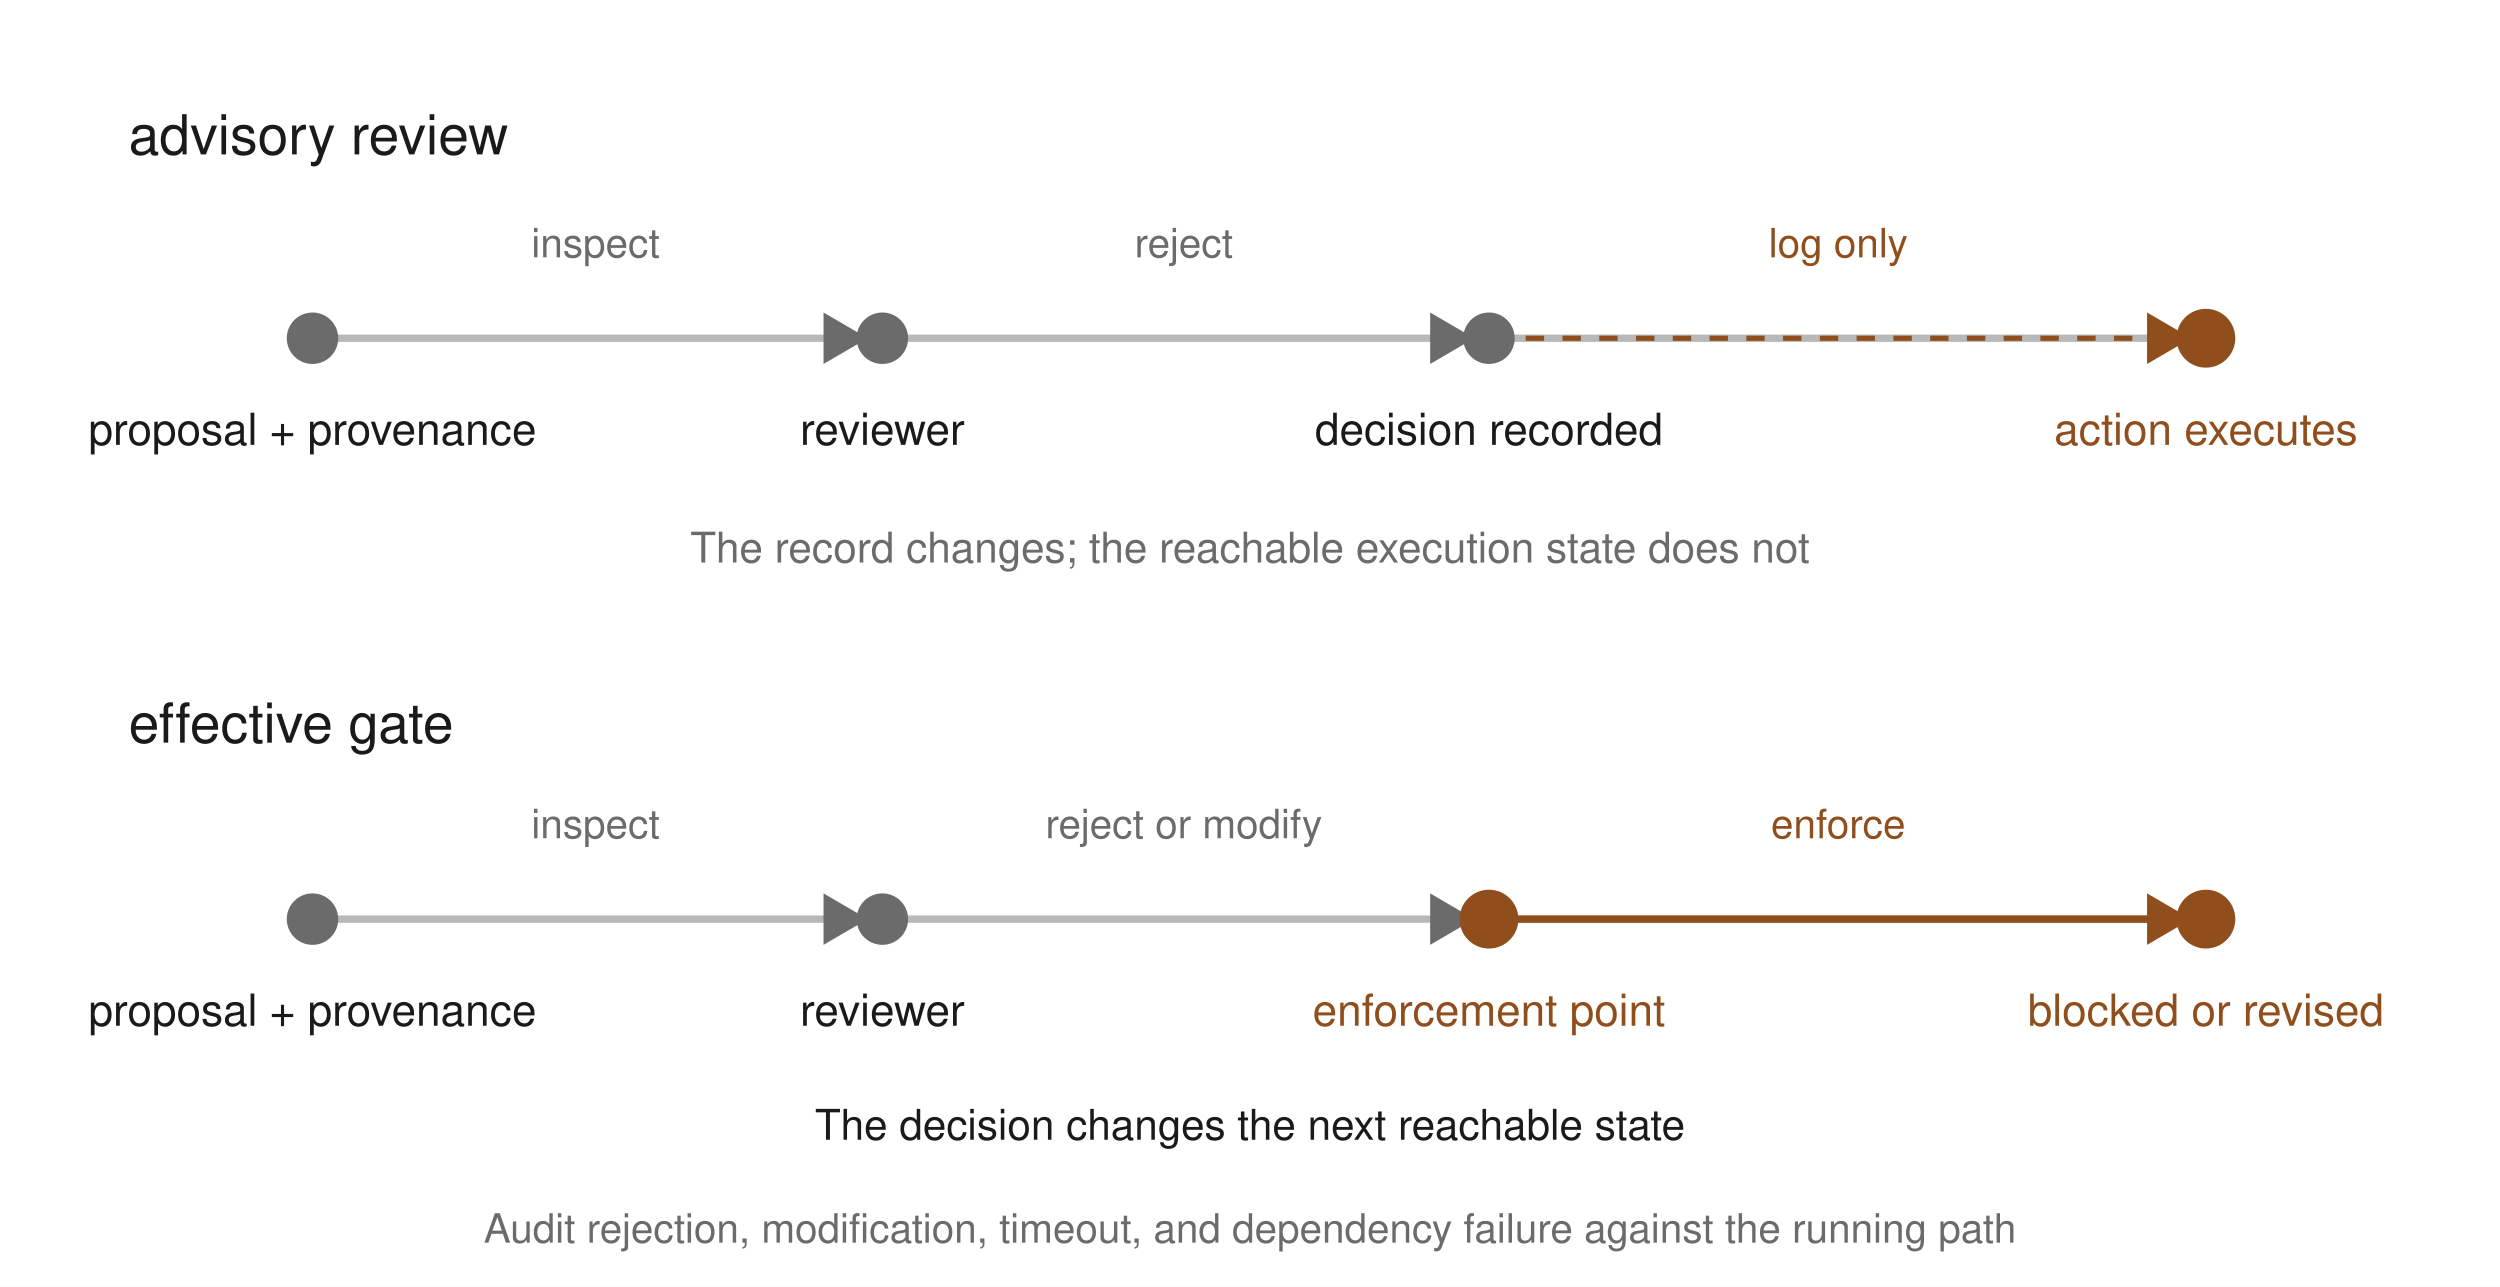
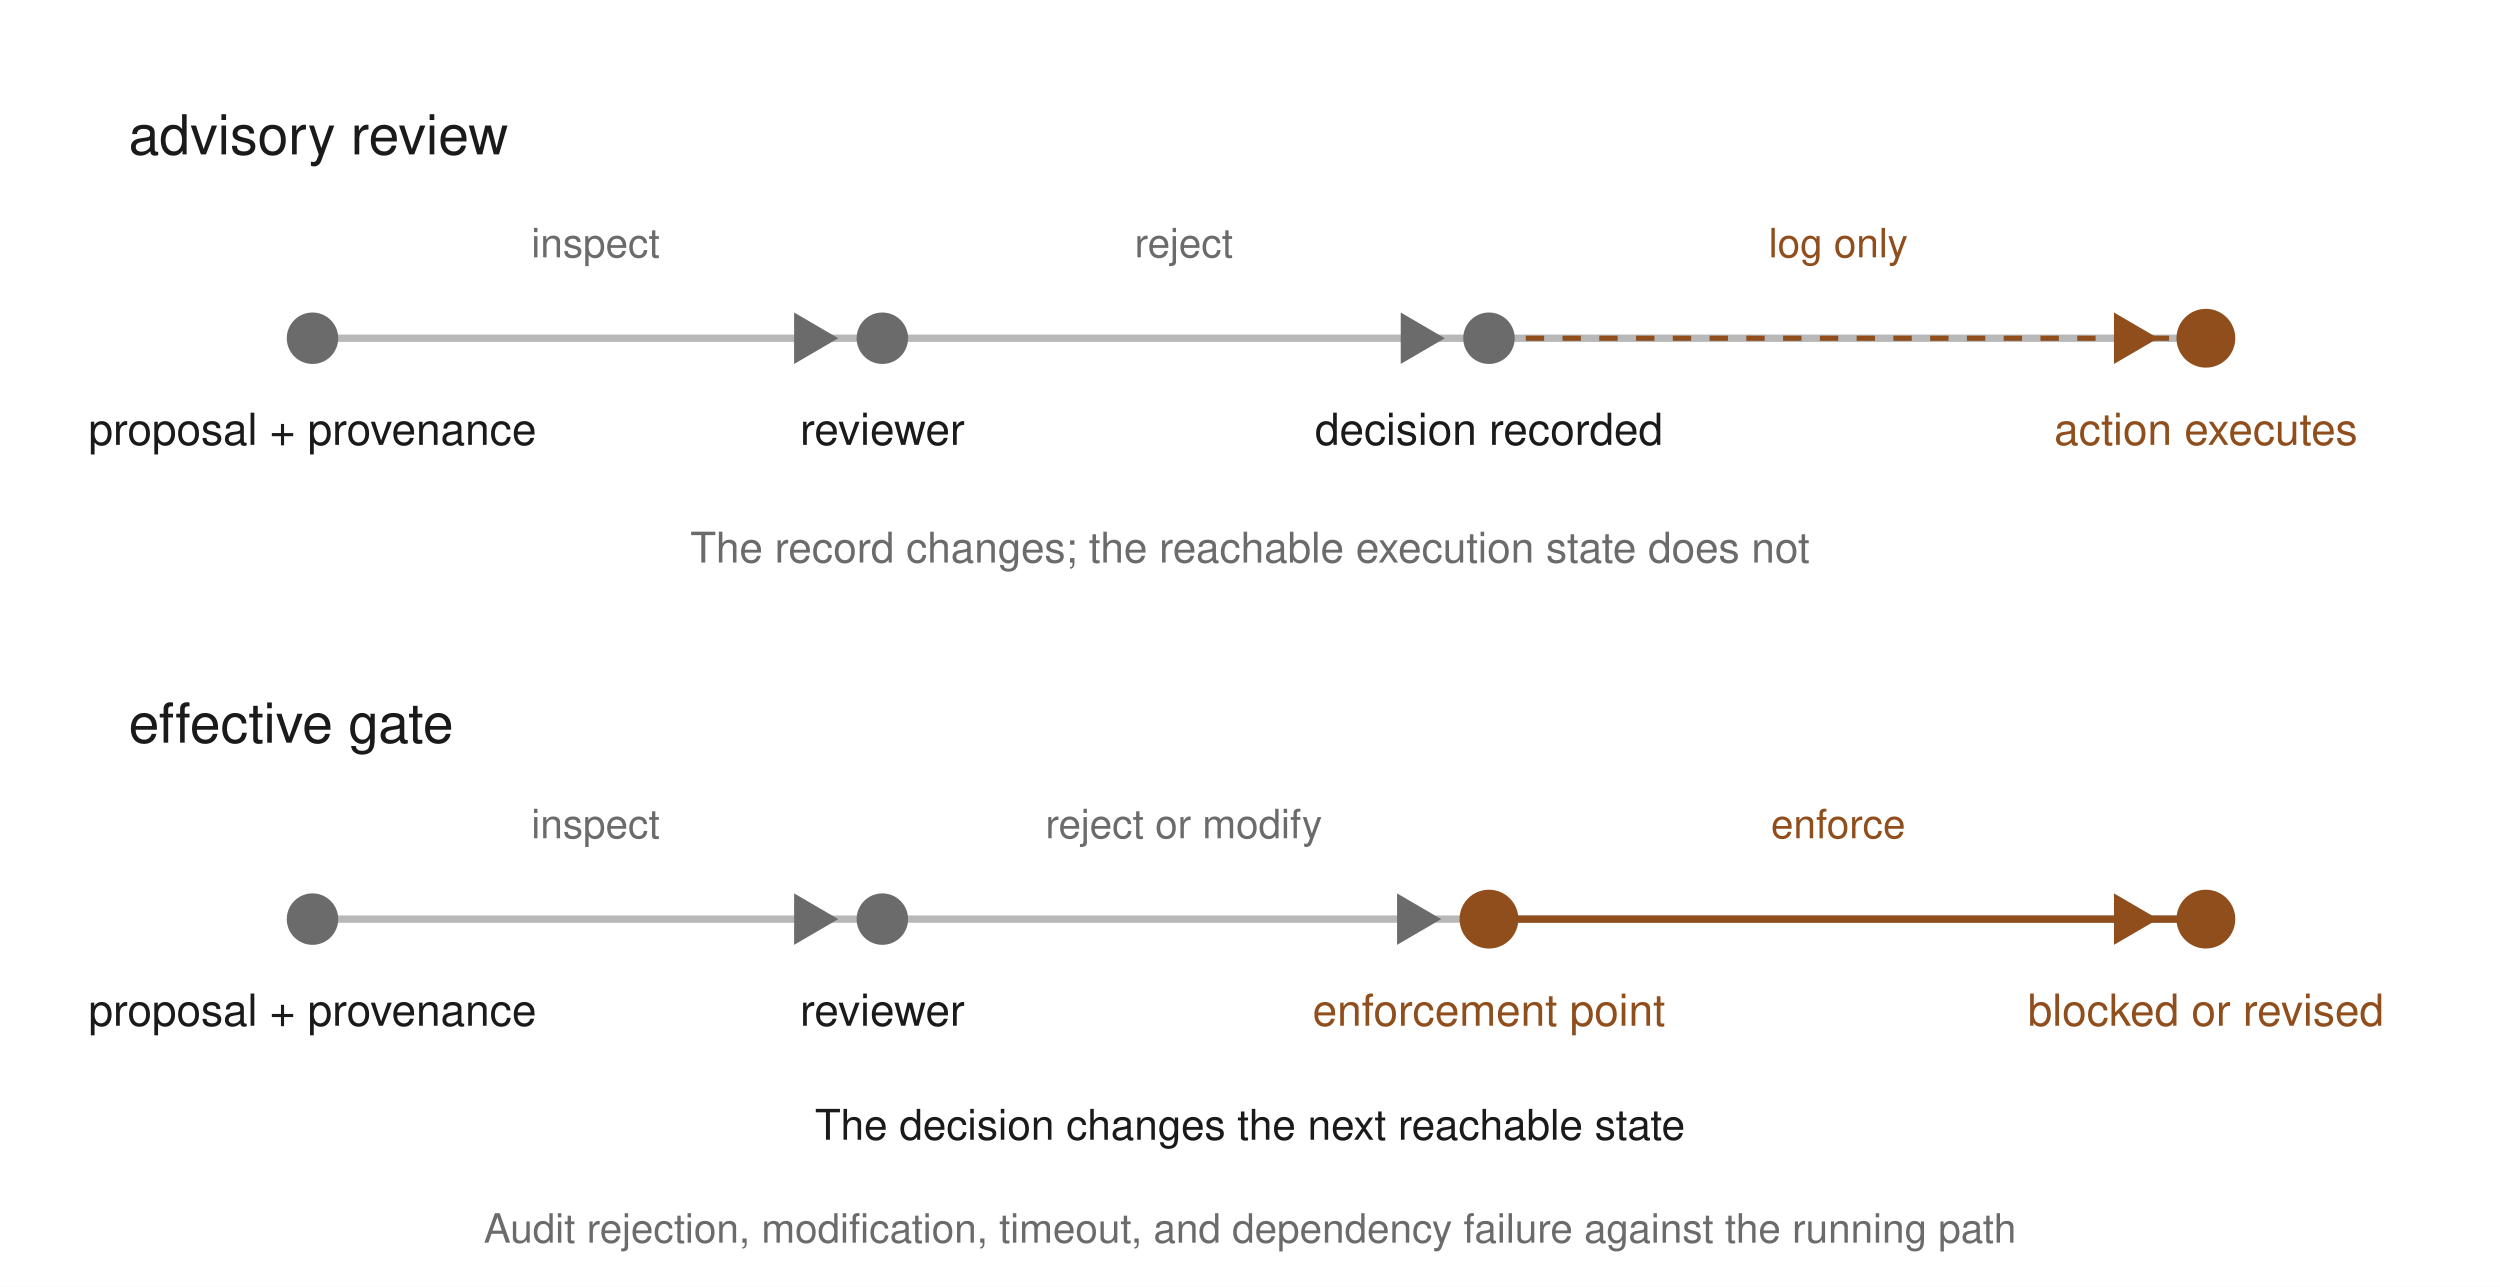
<svg xmlns="http://www.w3.org/2000/svg" viewBox="0 0 680 350" width="680" height="350" role="img" aria-labelledby="figtitle-ch16-effective-gate" class="bookfig">
  <style>.bookfig .f-bg{fill:#ffffff}.bookfig .s-bg{stroke:#ffffff}.bookfig .f-ink{fill:#1a1a1a}.bookfig .s-ink{stroke:#1a1a1a}.bookfig .f-mid{fill:#6b6b6b}.bookfig .s-mid{stroke:#6b6b6b}.bookfig .f-faint{fill:#b8b8b8}.bookfig .s-faint{stroke:#b8b8b8}.bookfig .f-wash{fill:#e2e2e2}.bookfig .s-wash{stroke:#e2e2e2}.bookfig .f-accent{fill:#8f4e1c}.bookfig .s-accent{stroke:#8f4e1c}.bookfig .f-onacc{fill:#ffffff}.bookfig .s-onacc{stroke:#ffffff}@media (prefers-color-scheme:dark){.bookfig .f-bg{fill:#232019}.bookfig .s-bg{stroke:#232019}.bookfig .f-ink{fill:#ede5d6}.bookfig .s-ink{stroke:#ede5d6}.bookfig .f-mid{fill:#9a8f7c}.bookfig .s-mid{stroke:#9a8f7c}.bookfig .f-faint{fill:#5c5346}.bookfig .s-faint{stroke:#5c5346}.bookfig .f-wash{fill:#3d382f}.bookfig .s-wash{stroke:#3d382f}.bookfig .f-accent{fill:#df9d5e}.bookfig .s-accent{stroke:#df9d5e}.bookfig .f-onacc{fill:#232019}.bookfig .s-onacc{stroke:#232019}}:where([data-theme="dark"]) .bookfig .f-bg{fill:#232019}:where([data-theme="dark"]) .bookfig .s-bg{stroke:#232019}:where([data-theme="dark"]) .bookfig .f-ink{fill:#ede5d6}:where([data-theme="dark"]) .bookfig .s-ink{stroke:#ede5d6}:where([data-theme="dark"]) .bookfig .f-mid{fill:#9a8f7c}:where([data-theme="dark"]) .bookfig .s-mid{stroke:#9a8f7c}:where([data-theme="dark"]) .bookfig .f-faint{fill:#5c5346}:where([data-theme="dark"]) .bookfig .s-faint{stroke:#5c5346}:where([data-theme="dark"]) .bookfig .f-wash{fill:#3d382f}:where([data-theme="dark"]) .bookfig .s-wash{stroke:#3d382f}:where([data-theme="dark"]) .bookfig .f-accent{fill:#df9d5e}:where([data-theme="dark"]) .bookfig .s-accent{stroke:#df9d5e}:where([data-theme="dark"]) .bookfig .f-onacc{fill:#232019}:where([data-theme="dark"]) .bookfig .s-onacc{stroke:#232019}:where([data-theme="light"]) .bookfig .f-bg{fill:#ffffff}:where([data-theme="light"]) .bookfig .s-bg{stroke:#ffffff}:where([data-theme="light"]) .bookfig .f-ink{fill:#1a1a1a}:where([data-theme="light"]) .bookfig .s-ink{stroke:#1a1a1a}:where([data-theme="light"]) .bookfig .f-mid{fill:#6b6b6b}:where([data-theme="light"]) .bookfig .s-mid{stroke:#6b6b6b}:where([data-theme="light"]) .bookfig .f-faint{fill:#b8b8b8}:where([data-theme="light"]) .bookfig .s-faint{stroke:#b8b8b8}:where([data-theme="light"]) .bookfig .f-wash{fill:#e2e2e2}:where([data-theme="light"]) .bookfig .s-wash{stroke:#e2e2e2}:where([data-theme="light"]) .bookfig .f-accent{fill:#8f4e1c}:where([data-theme="light"]) .bookfig .s-accent{stroke:#8f4e1c}:where([data-theme="light"]) .bookfig .f-onacc{fill:#ffffff}:where([data-theme="light"]) .bookfig .s-onacc{stroke:#ffffff}</style>
  <rect class="f-bg" width="680" height="350" />
  <text class="f-ink" x="35" y="42" font-family="Helvetica, Arial, sans-serif" font-size="15">advisory review</text>
  <line class="s-faint" x1="85" y1="92" x2="600" y2="92" stroke-width="2" />
  <line class="s-accent" x1="405" y1="92" x2="600" y2="92" stroke-width="1.4" stroke-dasharray="5 5" />
-   <polygon class="f-mid" points="224,85 236,92 224,99" />
-   <polygon class="f-mid" points="389,85 401,92 389,99" />
-   <polygon class="f-accent" points="584,85 596,92 584,99" />
+   <polygon class="f-mid" points="216,85 228,92 216,99" />
+   <polygon class="f-mid" points="381,85 393,92 381,99" />
+   <polygon class="f-accent" points="575,85 587,92 575,99" />
  <circle class="f-mid" cx="85" cy="92" r="7" />
  <circle class="f-mid" cx="240" cy="92" r="7" />
  <circle class="f-mid" cx="405" cy="92" r="7" />
  <circle class="f-accent" cx="600" cy="92" r="8" />
  <text class="f-mid" x="162" y="70" font-family="Helvetica, Arial, sans-serif" font-size="11" text-anchor="middle">inspect</text>
  <text class="f-mid" x="322" y="70" font-family="Helvetica, Arial, sans-serif" font-size="11" text-anchor="middle">reject</text>
  <text class="f-accent" x="500" y="70" font-family="Helvetica, Arial, sans-serif" font-size="11" text-anchor="middle">log only</text>
  <text class="f-ink" x="85" y="121" font-family="Helvetica, Arial, sans-serif" font-size="12" text-anchor="middle">proposal + provenance</text>
  <text class="f-ink" x="240" y="121" font-family="Helvetica, Arial, sans-serif" font-size="12" text-anchor="middle">reviewer</text>
  <text class="f-ink" x="405" y="121" font-family="Helvetica, Arial, sans-serif" font-size="12" text-anchor="middle">decision recorded</text>
  <text class="f-accent" x="600" y="121" font-family="Helvetica, Arial, sans-serif" font-size="12" text-anchor="middle">action executes</text>
  <text class="f-mid" x="340" y="153" font-family="Helvetica, Arial, sans-serif" font-size="11.5" text-anchor="middle">The record changes; the reachable execution state does not</text>
  <text class="f-ink" x="35" y="202" font-family="Helvetica, Arial, sans-serif" font-size="15">effective gate</text>
  <line class="s-faint" x1="85" y1="250" x2="600" y2="250" stroke-width="2" />
  <line class="s-accent" x1="405" y1="250" x2="600" y2="250" stroke-width="2" />
-   <polygon class="f-mid" points="224,243 236,250 224,257" />
-   <polygon class="f-mid" points="389,243 401,250 389,257" />
-   <polygon class="f-accent" points="584,243 596,250 584,257" />
+   <polygon class="f-mid" points="216,243 228,250 216,257" />
+   <polygon class="f-mid" points="380,243 392,250 380,257" />
+   <polygon class="f-accent" points="575,243 587,250 575,257" />
  <circle class="f-mid" cx="85" cy="250" r="7" />
  <circle class="f-mid" cx="240" cy="250" r="7" />
  <circle class="f-accent" cx="405" cy="250" r="8" />
  <circle class="f-accent" cx="600" cy="250" r="8" />
  <text class="f-mid" x="162" y="228" font-family="Helvetica, Arial, sans-serif" font-size="11" text-anchor="middle">inspect</text>
  <text class="f-mid" x="322" y="228" font-family="Helvetica, Arial, sans-serif" font-size="11" text-anchor="middle">reject or modify</text>
  <text class="f-accent" x="500" y="228" font-family="Helvetica, Arial, sans-serif" font-size="11" text-anchor="middle">enforce</text>
  <text class="f-ink" x="85" y="279" font-family="Helvetica, Arial, sans-serif" font-size="12" text-anchor="middle">proposal + provenance</text>
  <text class="f-ink" x="240" y="279" font-family="Helvetica, Arial, sans-serif" font-size="12" text-anchor="middle">reviewer</text>
  <text class="f-accent" x="405" y="279" font-family="Helvetica, Arial, sans-serif" font-size="12" text-anchor="middle">enforcement point</text>
  <text class="f-accent" x="600" y="279" font-family="Helvetica, Arial, sans-serif" font-size="12" text-anchor="middle">blocked or revised</text>
  <text class="f-ink" x="340" y="310" font-family="Helvetica, Arial, sans-serif" font-size="11.5" text-anchor="middle">The decision changes the next reachable state</text>
  <text class="f-mid" x="340" y="338" font-family="Helvetica, Arial, sans-serif" font-size="11" text-anchor="middle">Audit rejection, modification, timeout, and dependency failure against the running path</text>
</svg>
